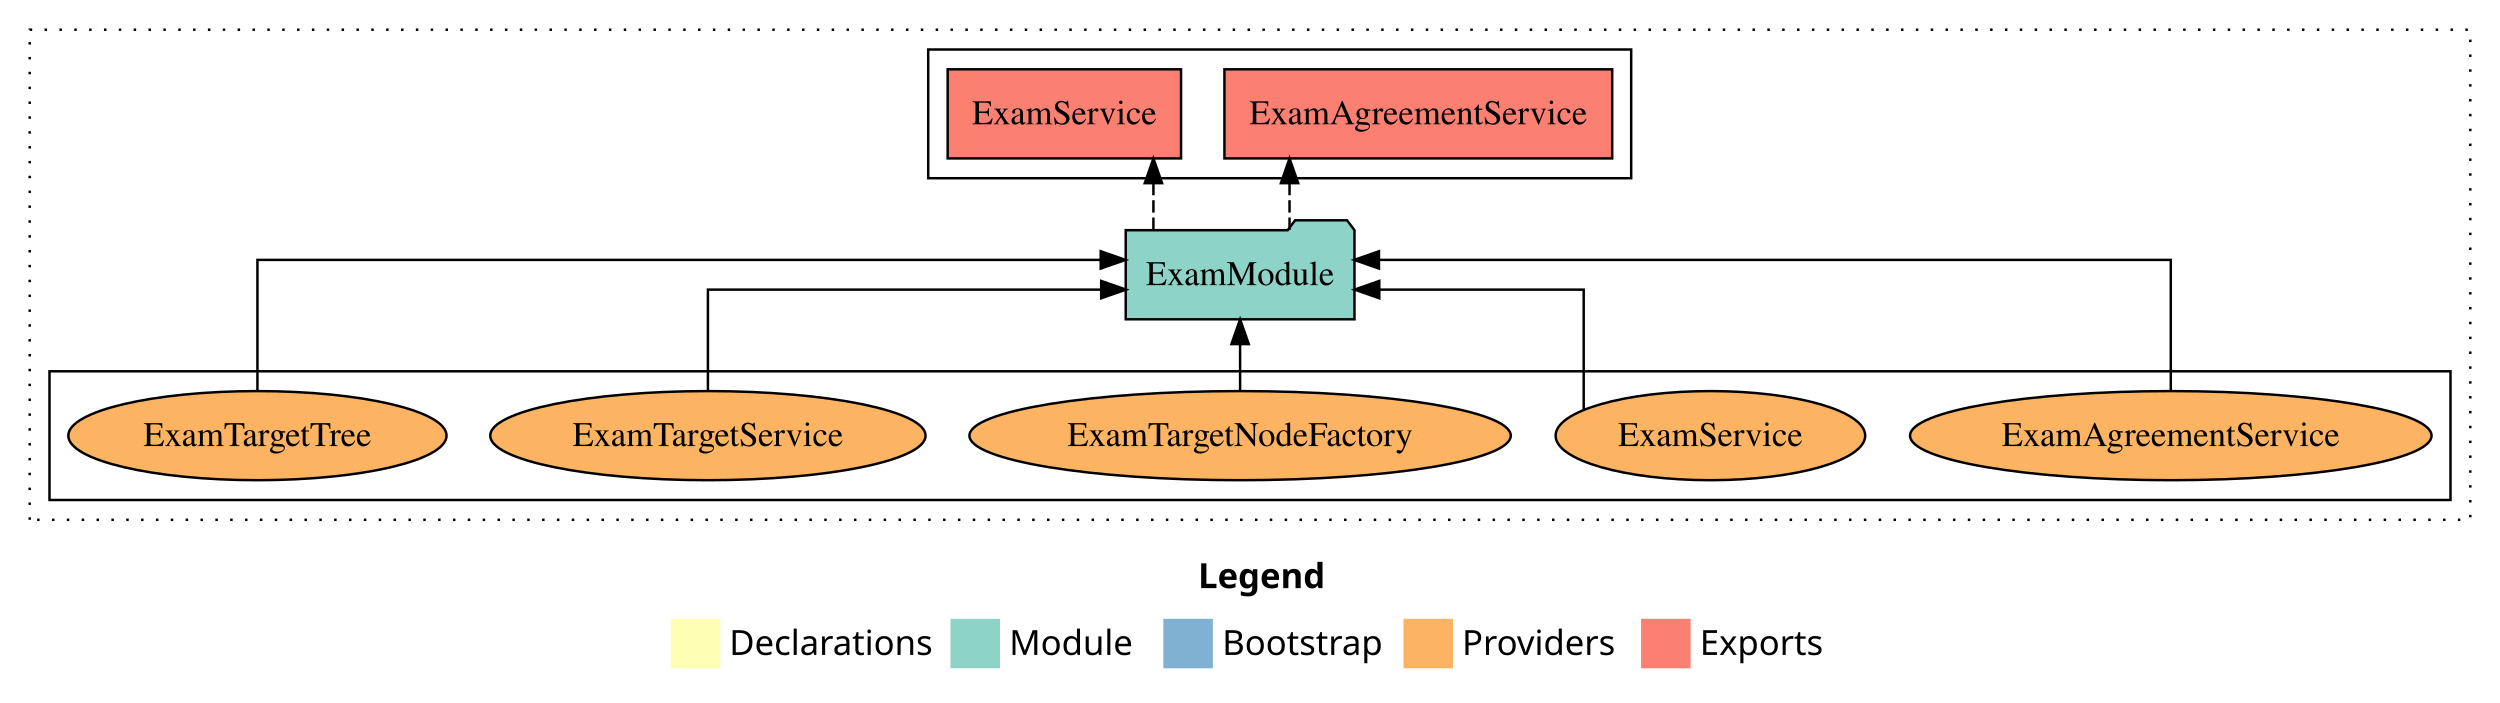
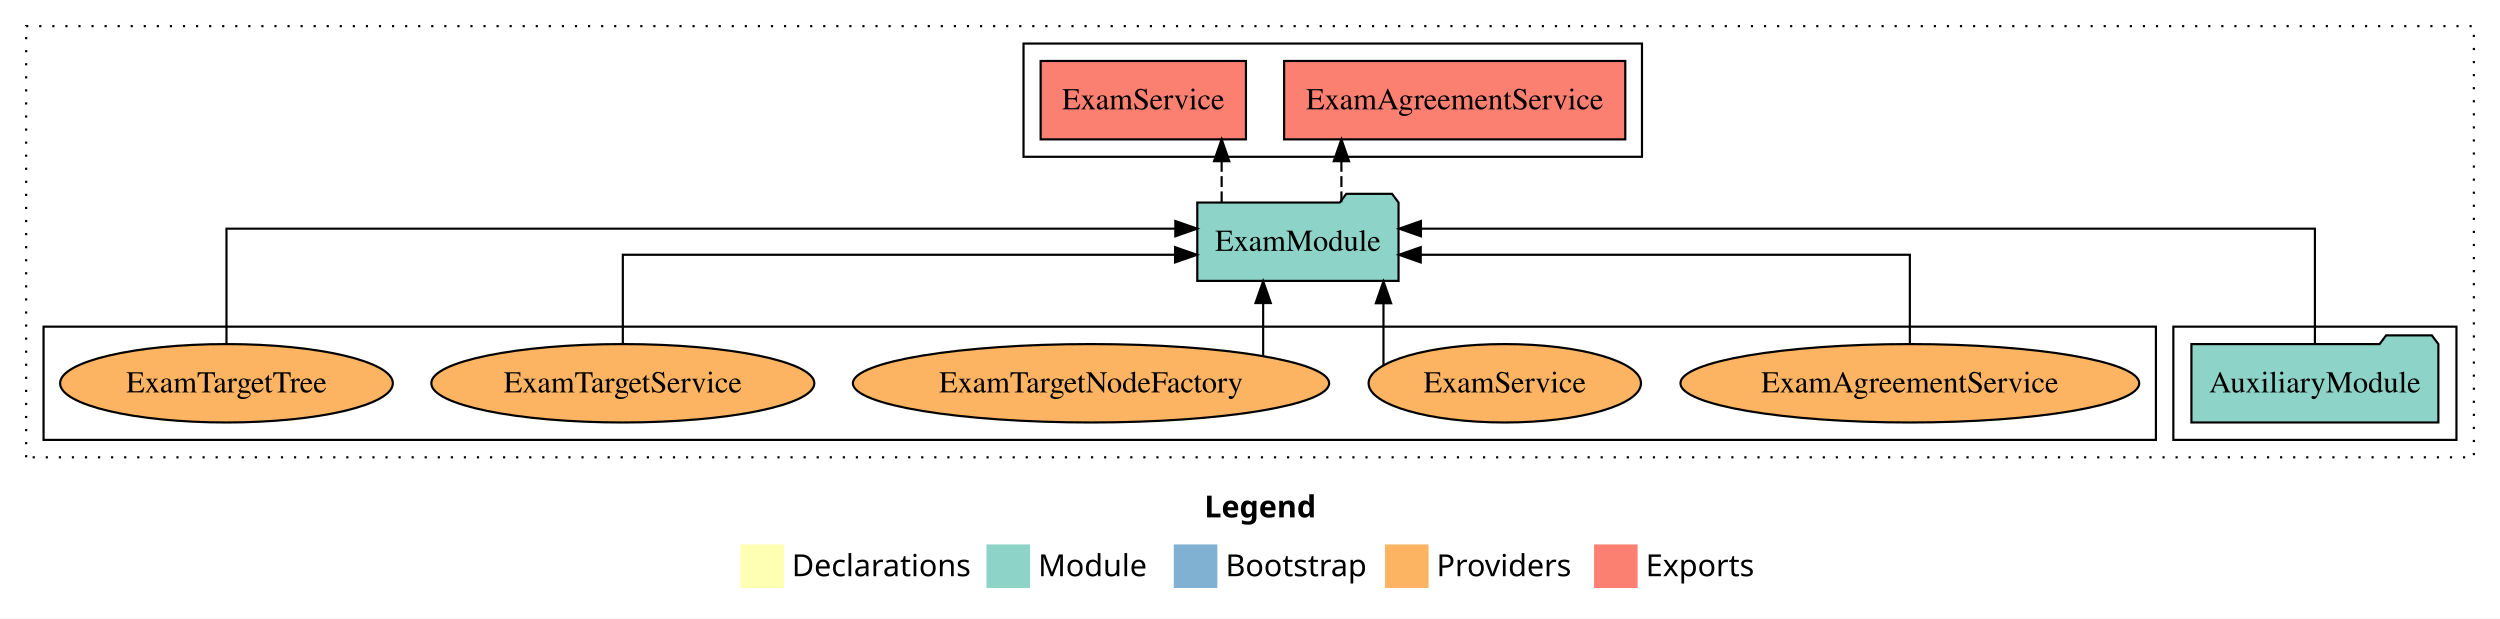
- <svg xmlns="http://www.w3.org/2000/svg" width="1010pt" height="284pt" viewBox="0.00 0.00 1010.00 284.00">
+ <svg xmlns="http://www.w3.org/2000/svg" width="1148pt" height="284pt" viewBox="0.00 0.00 1148.00 284.00">
  <g id="graph0" class="graph" transform="scale(1 1) rotate(0) translate(4 280)">
-     <polygon fill="white" stroke="transparent" points="-4,4 -4,-280 1006,-280 1006,4 -4,4" />
-     <text text-anchor="start" x="480.01" y="-42.4" font-family="sans-serif" font-weight="bold" font-size="14.00">Legend</text>
-     <polygon fill="#ffffb3" stroke="transparent" points="267,-10 267,-30 287,-30 287,-10 267,-10" />
-     <text text-anchor="start" x="290.63" y="-15.4" font-family="sans-serif" font-size="14.00">  Declarations</text>
-     <polygon fill="#8dd3c7" stroke="transparent" points="380,-10 380,-30 400,-30 400,-10 380,-10" />
-     <text text-anchor="start" x="403.73" y="-15.4" font-family="sans-serif" font-size="14.00">  Module</text>
-     <polygon fill="#80b1d3" stroke="transparent" points="466,-10 466,-30 486,-30 486,-10 466,-10" />
-     <text text-anchor="start" x="489.78" y="-15.4" font-family="sans-serif" font-size="14.00">  Bootstrap</text>
-     <polygon fill="#fdb462" stroke="transparent" points="563,-10 563,-30 583,-30 583,-10 563,-10" />
-     <text text-anchor="start" x="586.67" y="-15.4" font-family="sans-serif" font-size="14.00">  Providers</text>
-     <polygon fill="#fb8072" stroke="transparent" points="659,-10 659,-30 679,-30 679,-10 659,-10" />
-     <text text-anchor="start" x="682.73" y="-15.4" font-family="sans-serif" font-size="14.00">  Exports</text>
+     <polygon fill="white" stroke="transparent" points="-4,4 -4,-280 1144,-280 1144,4 -4,4" />
+     <text text-anchor="start" x="549.01" y="-42.4" font-family="sans-serif" font-weight="bold" font-size="14.00">Legend</text>
+     <polygon fill="#ffffb3" stroke="transparent" points="336,-10 336,-30 356,-30 356,-10 336,-10" />
+     <text text-anchor="start" x="359.63" y="-15.4" font-family="sans-serif" font-size="14.00">  Declarations</text>
+     <polygon fill="#8dd3c7" stroke="transparent" points="449,-10 449,-30 469,-30 469,-10 449,-10" />
+     <text text-anchor="start" x="472.73" y="-15.4" font-family="sans-serif" font-size="14.00">  Module</text>
+     <polygon fill="#80b1d3" stroke="transparent" points="535,-10 535,-30 555,-30 555,-10 535,-10" />
+     <text text-anchor="start" x="558.78" y="-15.4" font-family="sans-serif" font-size="14.00">  Bootstrap</text>
+     <polygon fill="#fdb462" stroke="transparent" points="632,-10 632,-30 652,-30 652,-10 632,-10" />
+     <text text-anchor="start" x="655.67" y="-15.4" font-family="sans-serif" font-size="14.00">  Providers</text>
+     <polygon fill="#fb8072" stroke="transparent" points="728,-10 728,-30 748,-30 748,-10 728,-10" />
+     <text text-anchor="start" x="751.73" y="-15.4" font-family="sans-serif" font-size="14.00">  Exports</text>
    <g id="clust1" class="cluster">
-       <polygon fill="none" stroke="black" stroke-dasharray="1,5" points="8,-70 8,-268 994,-268 994,-70 8,-70" />
+       <polygon fill="none" stroke="black" stroke-dasharray="1,5" points="8,-70 8,-268 1132,-268 1132,-70 8,-70" />
    </g>
    <g id="clust4" class="cluster">
-       <polygon fill="none" stroke="black" points="371,-208 371,-260 655,-260 655,-208 371,-208" />
+       <polygon fill="none" stroke="black" points="466,-208 466,-260 750,-260 750,-208 466,-208" />
+     </g>
+     <g id="clust3" class="cluster">
+       <polygon fill="none" stroke="black" points="994,-78 994,-130 1124,-130 1124,-78 994,-78" />
    </g>
    <g id="clust6" class="cluster">
      <polygon fill="none" stroke="black" points="16,-78 16,-130 986,-130 986,-78 16,-78" />
    </g>
    <g id="node1" class="node">
-       <polygon fill="#fb8072" stroke="black" points="647.33,-252 490.67,-252 490.67,-216 647.33,-216 647.33,-252" />
-       <text text-anchor="middle" x="569" y="-229.8" font-family="Times,serif" font-size="14.00">ExamAgreementService </text>
+       <polygon fill="#8dd3c7" stroke="black" points="1115.7,-122 1112.7,-126 1091.7,-126 1088.7,-122 1002.3,-122 1002.3,-86 1115.7,-86 1115.7,-122" />
+       <text text-anchor="middle" x="1059" y="-99.8" font-family="Times,serif" font-size="14.00">AuxiliaryModule</text>
    </g>
    <g id="node2" class="node">
-       <polygon fill="#fb8072" stroke="black" points="473.14,-252 378.86,-252 378.86,-216 473.14,-216 473.14,-252" />
-       <text text-anchor="middle" x="426" y="-229.8" font-family="Times,serif" font-size="14.00">ExamService </text>
+       <polygon fill="#8dd3c7" stroke="black" points="638.21,-187 635.21,-191 614.21,-191 611.21,-187 545.79,-187 545.79,-151 638.21,-151 638.21,-187" />
+       <text text-anchor="middle" x="592" y="-164.8" font-family="Times,serif" font-size="14.00">ExamModule</text>
+     </g>
+     <g id="edge1" class="edge">
+       <path fill="none" stroke="black" d="M1059,-122.28C1059,-143.32 1059,-175 1059,-175 1059,-175 648.49,-175 648.49,-175" />
+       <polygon fill="black" stroke="black" points="648.49,-171.5 638.49,-175 648.49,-178.5 648.49,-171.5" />
    </g>
    <g id="node3" class="node">
-       <polygon fill="#8dd3c7" stroke="black" points="543.21,-187 540.21,-191 519.21,-191 516.21,-187 450.79,-187 450.79,-151 543.21,-151 543.21,-187" />
-       <text text-anchor="middle" x="497" y="-164.8" font-family="Times,serif" font-size="14.00">ExamModule</text>
-     </g>
-     <g id="edge1" class="edge">
-       <path fill="none" stroke="black" stroke-dasharray="5,2" d="M516.97,-187.11C516.97,-187.11 516.97,-205.99 516.97,-205.99" />
-       <polygon fill="black" stroke="black" points="513.47,-205.99 516.97,-215.99 520.47,-205.99 513.47,-205.99" />
+       <polygon fill="#fb8072" stroke="black" points="742.33,-252 585.67,-252 585.67,-216 742.33,-216 742.33,-252" />
+       <text text-anchor="middle" x="664" y="-229.8" font-family="Times,serif" font-size="14.00">ExamAgreementService </text>
    </g>
    <g id="edge2" class="edge">
-       <path fill="none" stroke="black" stroke-dasharray="5,2" d="M461.98,-187.11C461.98,-187.11 461.98,-205.99 461.98,-205.99" />
-       <polygon fill="black" stroke="black" points="458.48,-205.99 461.98,-215.99 465.48,-205.99 458.48,-205.99" />
+       <path fill="none" stroke="black" stroke-dasharray="5,2" d="M611.97,-187.11C611.97,-187.11 611.97,-205.99 611.97,-205.99" />
+       <polygon fill="black" stroke="black" points="608.47,-205.99 611.97,-215.99 615.47,-205.99 608.47,-205.99" />
    </g>
    <g id="node4" class="node">
+       <polygon fill="#fb8072" stroke="black" points="568.14,-252 473.86,-252 473.86,-216 568.14,-216 568.14,-252" />
+       <text text-anchor="middle" x="521" y="-229.8" font-family="Times,serif" font-size="14.00">ExamService </text>
+     </g>
+     <g id="edge3" class="edge">
+       <path fill="none" stroke="black" stroke-dasharray="5,2" d="M556.98,-187.11C556.98,-187.11 556.98,-205.99 556.98,-205.99" />
+       <polygon fill="black" stroke="black" points="553.48,-205.99 556.98,-215.99 560.48,-205.99 553.48,-205.99" />
+     </g>
+     <g id="node5" class="node">
      <ellipse fill="#fdb462" stroke="black" cx="873" cy="-104" rx="105.34" ry="18" />
      <text text-anchor="middle" x="873" y="-99.8" font-family="Times,serif" font-size="14.00">ExamAgreementService</text>
    </g>
-     <g id="edge3" class="edge">
-       <path fill="none" stroke="black" d="M873,-122.28C873,-143.32 873,-175 873,-175 873,-175 553.1,-175 553.1,-175" />
-       <polygon fill="black" stroke="black" points="553.11,-171.5 543.1,-175 553.1,-178.5 553.11,-171.5" />
+     <g id="edge4" class="edge">
+       <path fill="none" stroke="black" d="M873,-122.02C873,-139.37 873,-163 873,-163 873,-163 648.4,-163 648.4,-163" />
+       <polygon fill="black" stroke="black" points="648.4,-159.5 638.4,-163 648.4,-166.5 648.4,-159.5" />
    </g>
-     <g id="node5" class="node">
+     <g id="node6" class="node">
      <ellipse fill="#fdb462" stroke="black" cx="687" cy="-104" rx="62.54" ry="18" />
      <text text-anchor="middle" x="687" y="-99.8" font-family="Times,serif" font-size="14.00">ExamService</text>
    </g>
-     <g id="edge4" class="edge">
-       <path fill="none" stroke="black" d="M635.82,-114.55C635.82,-131.52 635.82,-163 635.82,-163 635.82,-163 553.23,-163 553.23,-163" />
-       <polygon fill="black" stroke="black" points="553.23,-159.5 543.23,-163 553.23,-166.5 553.23,-159.5" />
+     <g id="edge5" class="edge">
+       <path fill="none" stroke="black" d="M631.29,-112.23C631.29,-112.23 631.29,-140.76 631.29,-140.76" />
+       <polygon fill="black" stroke="black" points="627.79,-140.76 631.29,-150.76 634.79,-140.76 627.79,-140.76" />
    </g>
-     <g id="node6" class="node">
+     <g id="node7" class="node">
      <ellipse fill="#fdb462" stroke="black" cx="497" cy="-104" rx="109.35" ry="18" />
      <text text-anchor="middle" x="497" y="-99.8" font-family="Times,serif" font-size="14.00">ExamTargetNodeFactory</text>
    </g>
-     <g id="edge5" class="edge">
-       <path fill="none" stroke="black" d="M497,-122.11C497,-122.11 497,-140.99 497,-140.99" />
-       <polygon fill="black" stroke="black" points="493.5,-140.99 497,-150.99 500.5,-140.99 493.5,-140.99" />
+     <g id="edge6" class="edge">
+       <path fill="none" stroke="black" d="M576.04,-116.53C576.04,-116.53 576.04,-140.85 576.04,-140.85" />
+       <polygon fill="black" stroke="black" points="572.54,-140.85 576.04,-150.85 579.54,-140.85 572.54,-140.85" />
    </g>
-     <g id="node7" class="node">
+     <g id="node8" class="node">
      <ellipse fill="#fdb462" stroke="black" cx="282" cy="-104" rx="87.94" ry="18" />
      <text text-anchor="middle" x="282" y="-99.8" font-family="Times,serif" font-size="14.00">ExamTargetService</text>
    </g>
-     <g id="edge6" class="edge">
-       <path fill="none" stroke="black" d="M282,-122.02C282,-139.37 282,-163 282,-163 282,-163 440.88,-163 440.88,-163" />
-       <polygon fill="black" stroke="black" points="440.88,-166.5 450.88,-163 440.88,-159.5 440.88,-166.5" />
+     <g id="edge7" class="edge">
+       <path fill="none" stroke="black" d="M282,-122.02C282,-139.37 282,-163 282,-163 282,-163 535.59,-163 535.59,-163" />
+       <polygon fill="black" stroke="black" points="535.59,-166.5 545.59,-163 535.59,-159.5 535.59,-166.5" />
    </g>
-     <g id="node8" class="node">
+     <g id="node9" class="node">
      <ellipse fill="#fdb462" stroke="black" cx="100" cy="-104" rx="76.4" ry="18" />
      <text text-anchor="middle" x="100" y="-99.8" font-family="Times,serif" font-size="14.00">ExamTargetTree</text>
    </g>
-     <g id="edge7" class="edge">
-       <path fill="none" stroke="black" d="M100,-122.28C100,-143.32 100,-175 100,-175 100,-175 440.68,-175 440.68,-175" />
-       <polygon fill="black" stroke="black" points="440.68,-178.5 450.68,-175 440.68,-171.5 440.68,-178.5" />
+     <g id="edge8" class="edge">
+       <path fill="none" stroke="black" d="M100,-122.28C100,-143.32 100,-175 100,-175 100,-175 535.71,-175 535.71,-175" />
+       <polygon fill="black" stroke="black" points="535.71,-178.5 545.71,-175 535.71,-171.5 535.71,-178.5" />
    </g>
  </g>
</svg>
